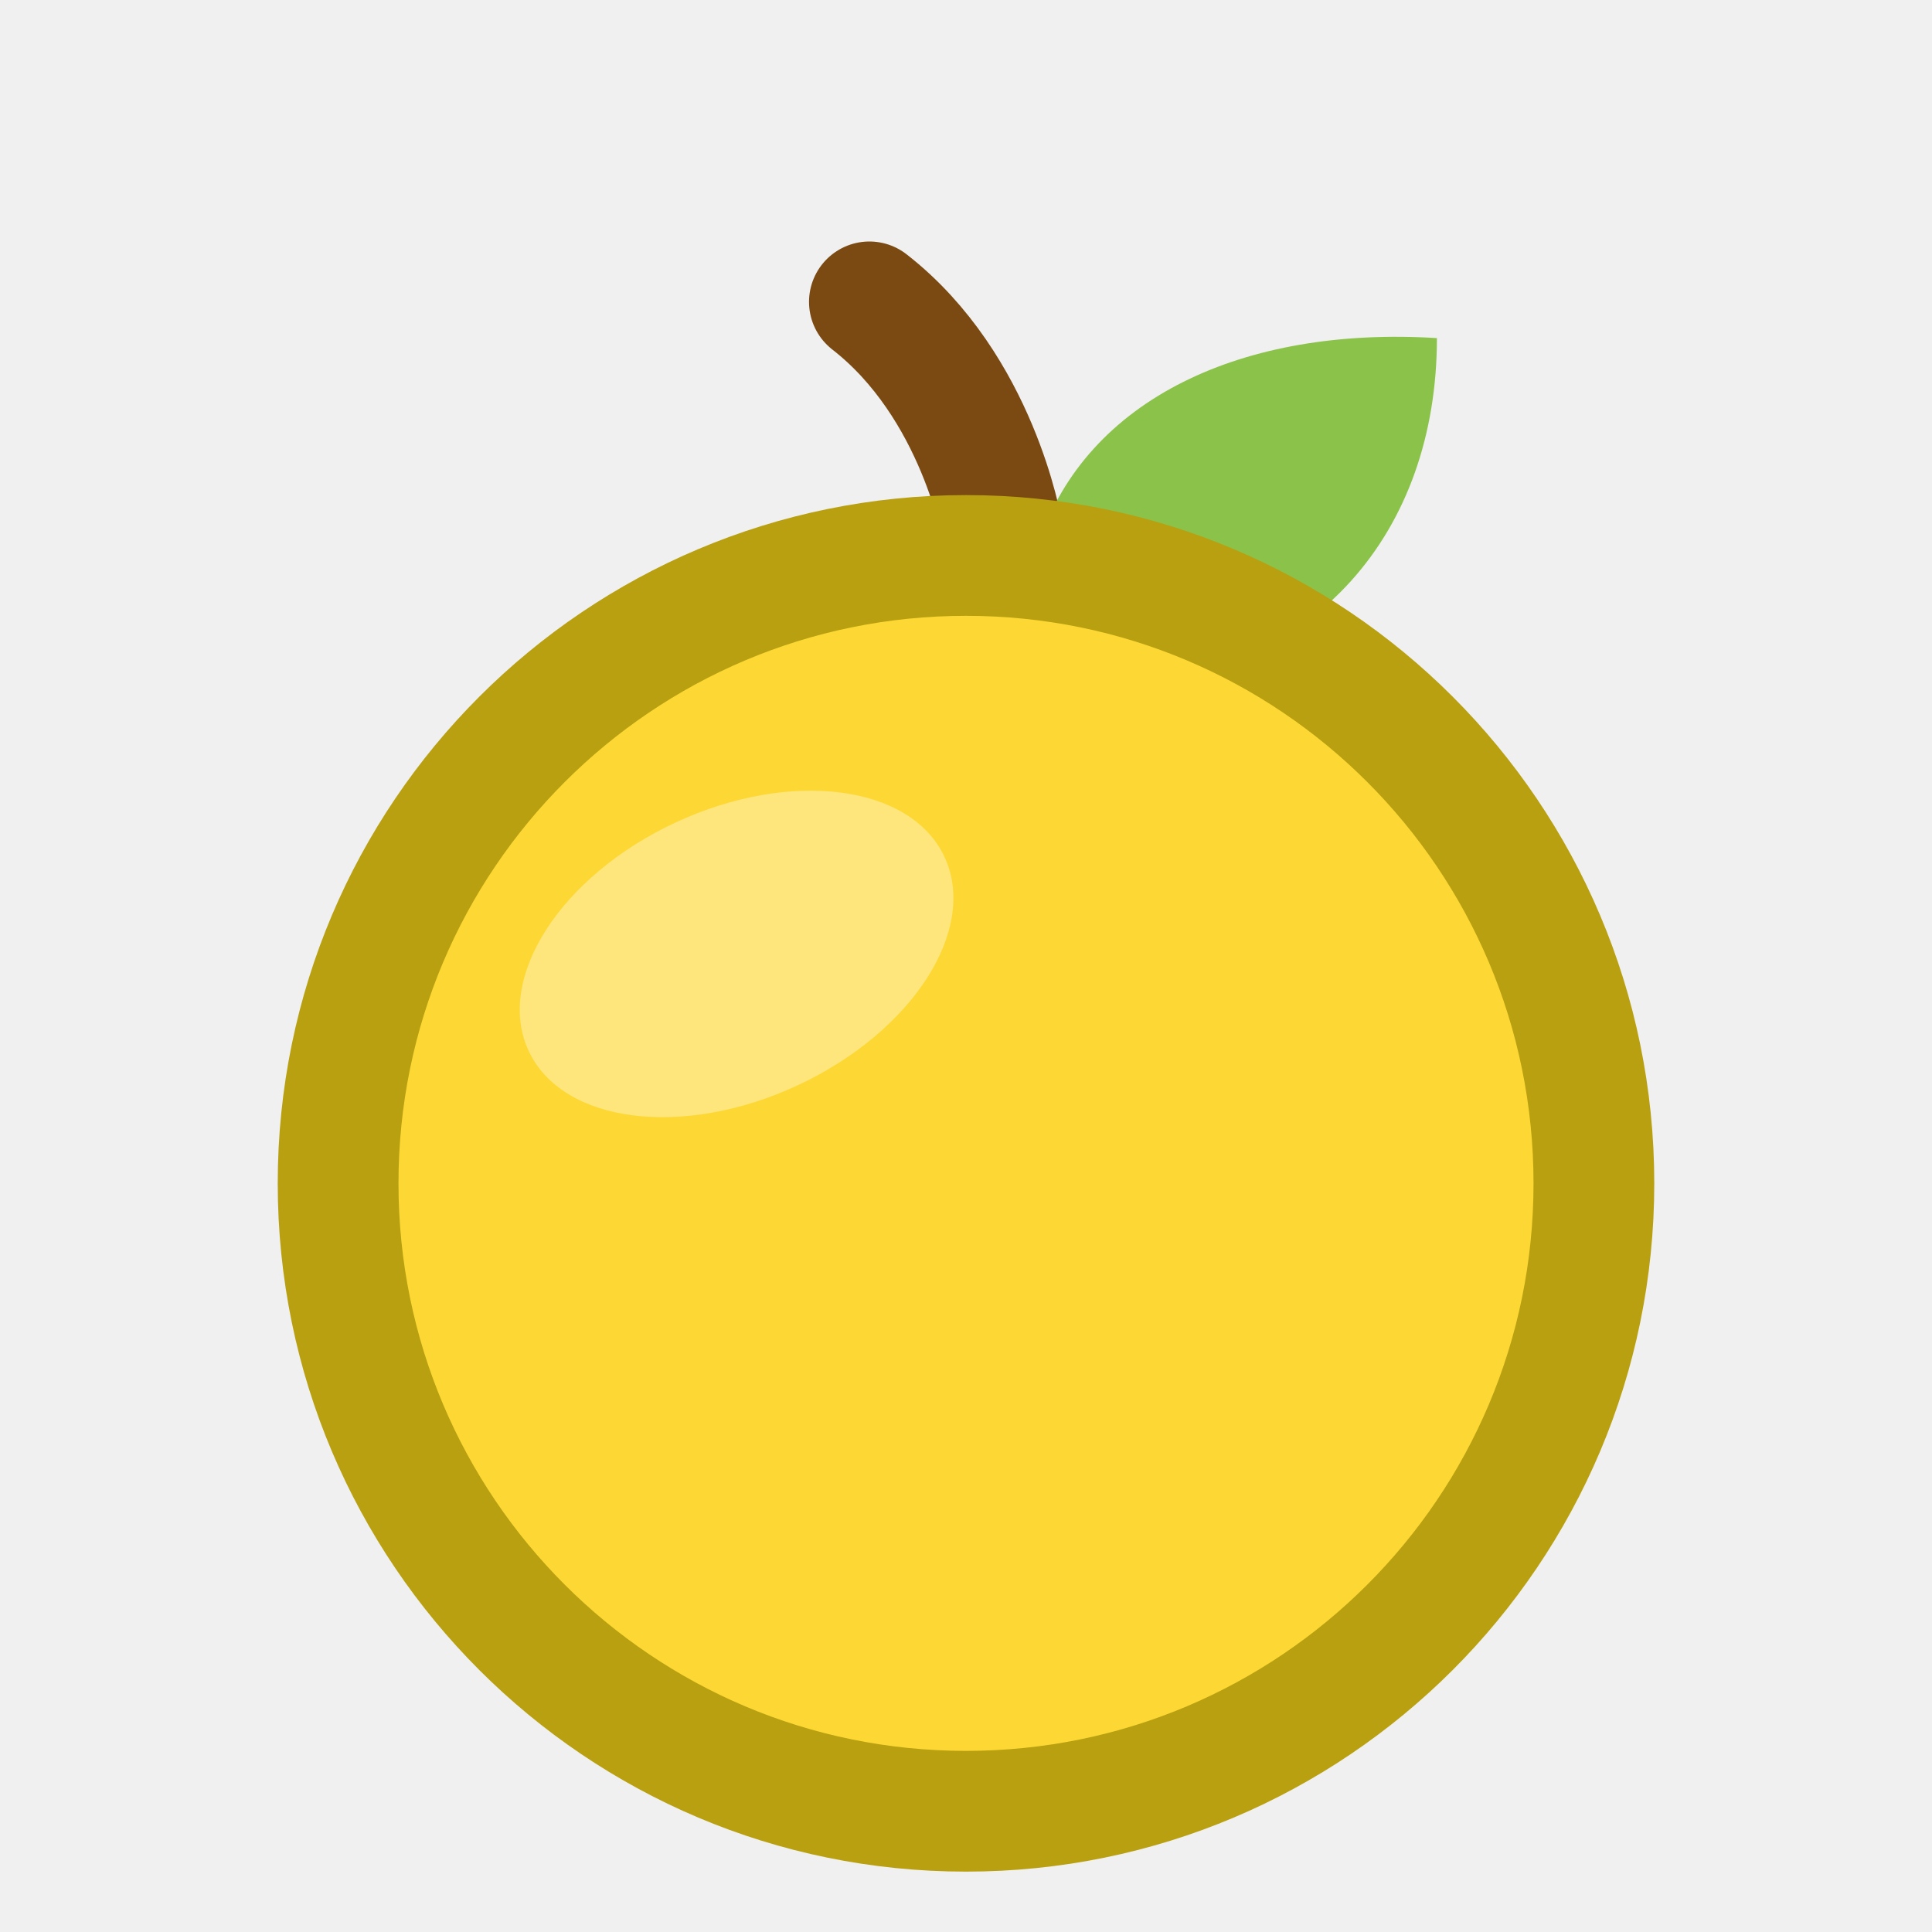
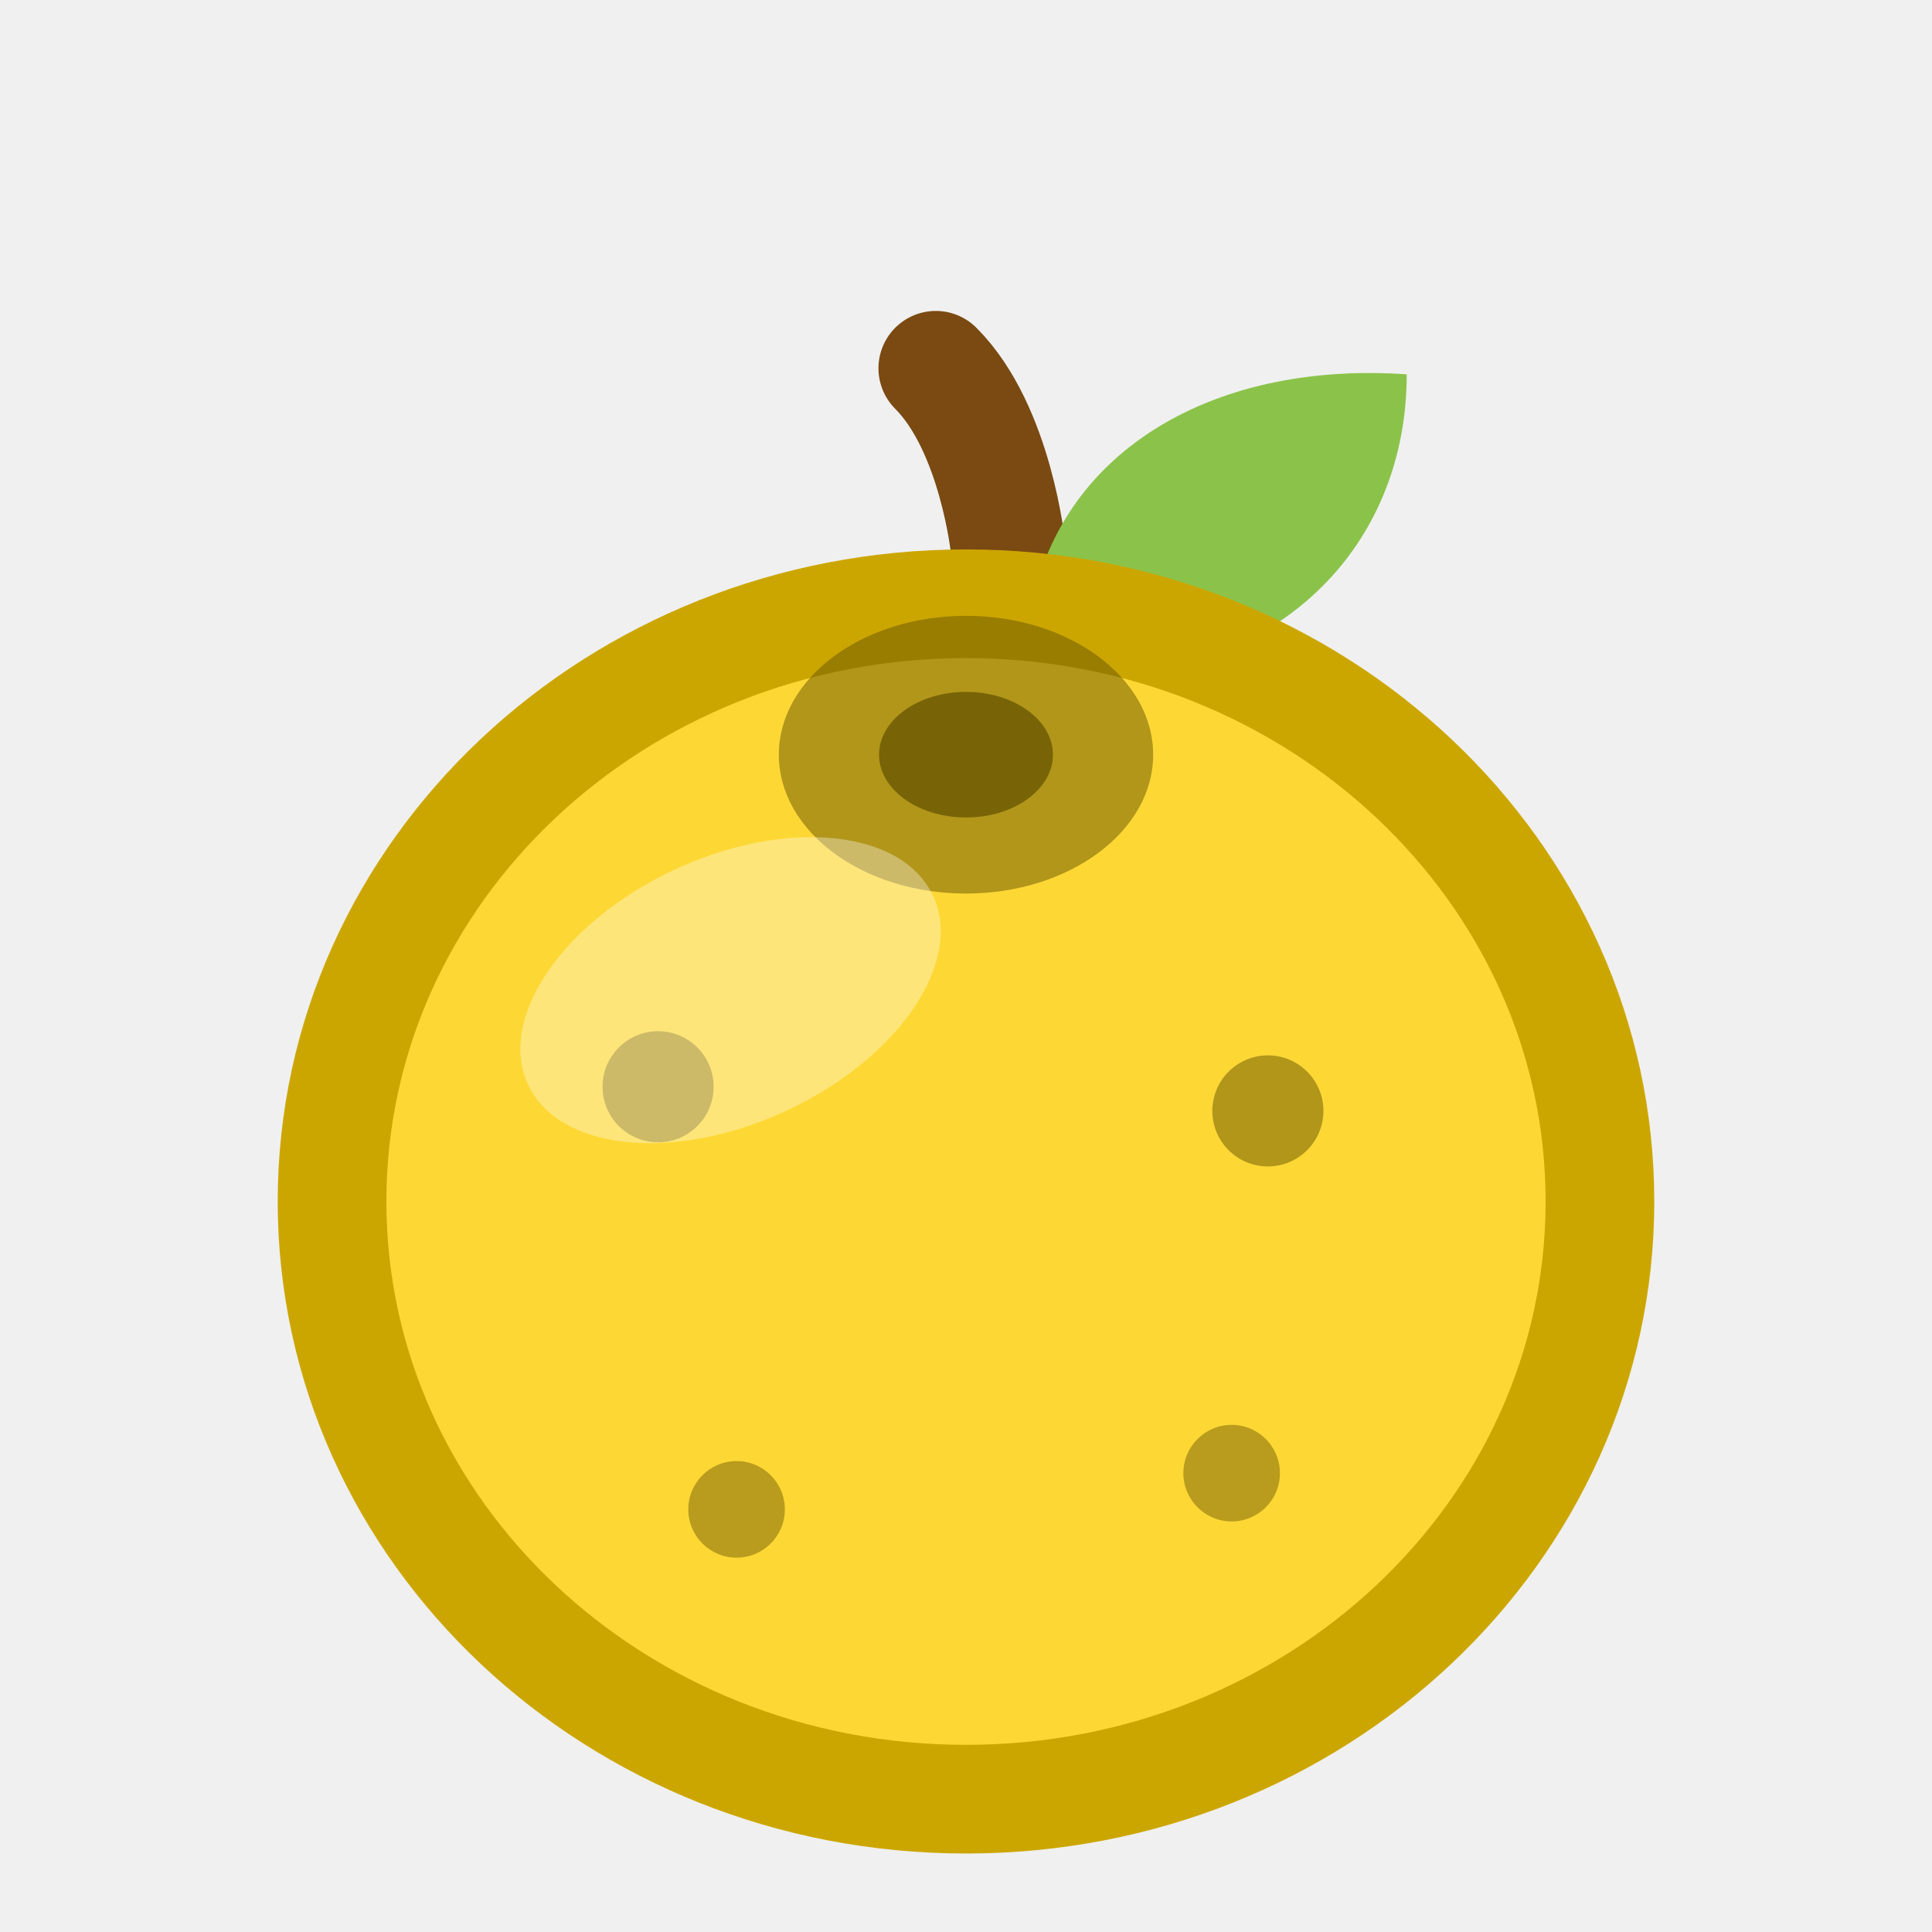
<svg xmlns="http://www.w3.org/2000/svg" width="16" height="16" viewBox="0 0 16 16">
-   <path d="M 8.3 4.4 C 8.3 4.4 8.1 3.2 7.2 2.5" stroke="#7a4a12" stroke-width="1" fill="none" stroke-linecap="round" />
-   <path d="M 8.6 4.5 C 9.0 3.3 10.3 2.7 11.9 2.8 C 11.9 4.4 10.9 5.6 9.2 5.7 C 9.0 5.6 8.8 5.1 8.6 4.5 Z" fill="#8bc34a" />
-   <circle cx="8" cy="9.8" r="5.2" fill="#fdd835" stroke="#b8a010" stroke-width="1" />
-   <ellipse cx="6.1" cy="7.9" rx="1.9" ry="1.2" fill="#ffffff" opacity="0.35" transform="rotate(-25 6.1 7.9)" />
+   <path d="M 8.35 4.55 C 8.35 4.55 8.25 3.55 7.75 3.05" stroke="#7a4a12" stroke-width="0.95" fill="none" stroke-linecap="round" />
+   <path d="M 8.65 4.65 C 9.05 3.6 10.2 3.0 11.65 3.1 C 11.65 4.45 10.7 5.5 9.2 5.6 C 9.0 5.5 8.85 5.1 8.65 4.65 Z" fill="#8bc34a" />
+   <ellipse cx="8" cy="9.95" rx="5.25" ry="4.95" fill="#fdd835" stroke="#cca600" stroke-width="0.9" />
+   <ellipse cx="8" cy="6.25" rx="1.55" ry="1.15" fill="#665300" opacity="0.5" />
+   <ellipse cx="8" cy="6.25" rx="0.72" ry="0.52" fill="#665300" opacity="0.75" />
+   <circle cx="5.45" cy="9.0" r="0.46" fill="#665300" opacity="0.5" />
+   <circle cx="10.5" cy="9.2" r="0.46" fill="#665300" opacity="0.5" />
+   <circle cx="6.1" cy="12.5" r="0.4" fill="#665300" opacity="0.45" />
+   <circle cx="10.2" cy="12.2" r="0.4" fill="#665300" opacity="0.45" />
+   <ellipse cx="6.05" cy="8.2" rx="1.85" ry="1.1" fill="#ffffff" opacity="0.34" transform="rotate(-25 6.05 8.2)" />
</svg>
